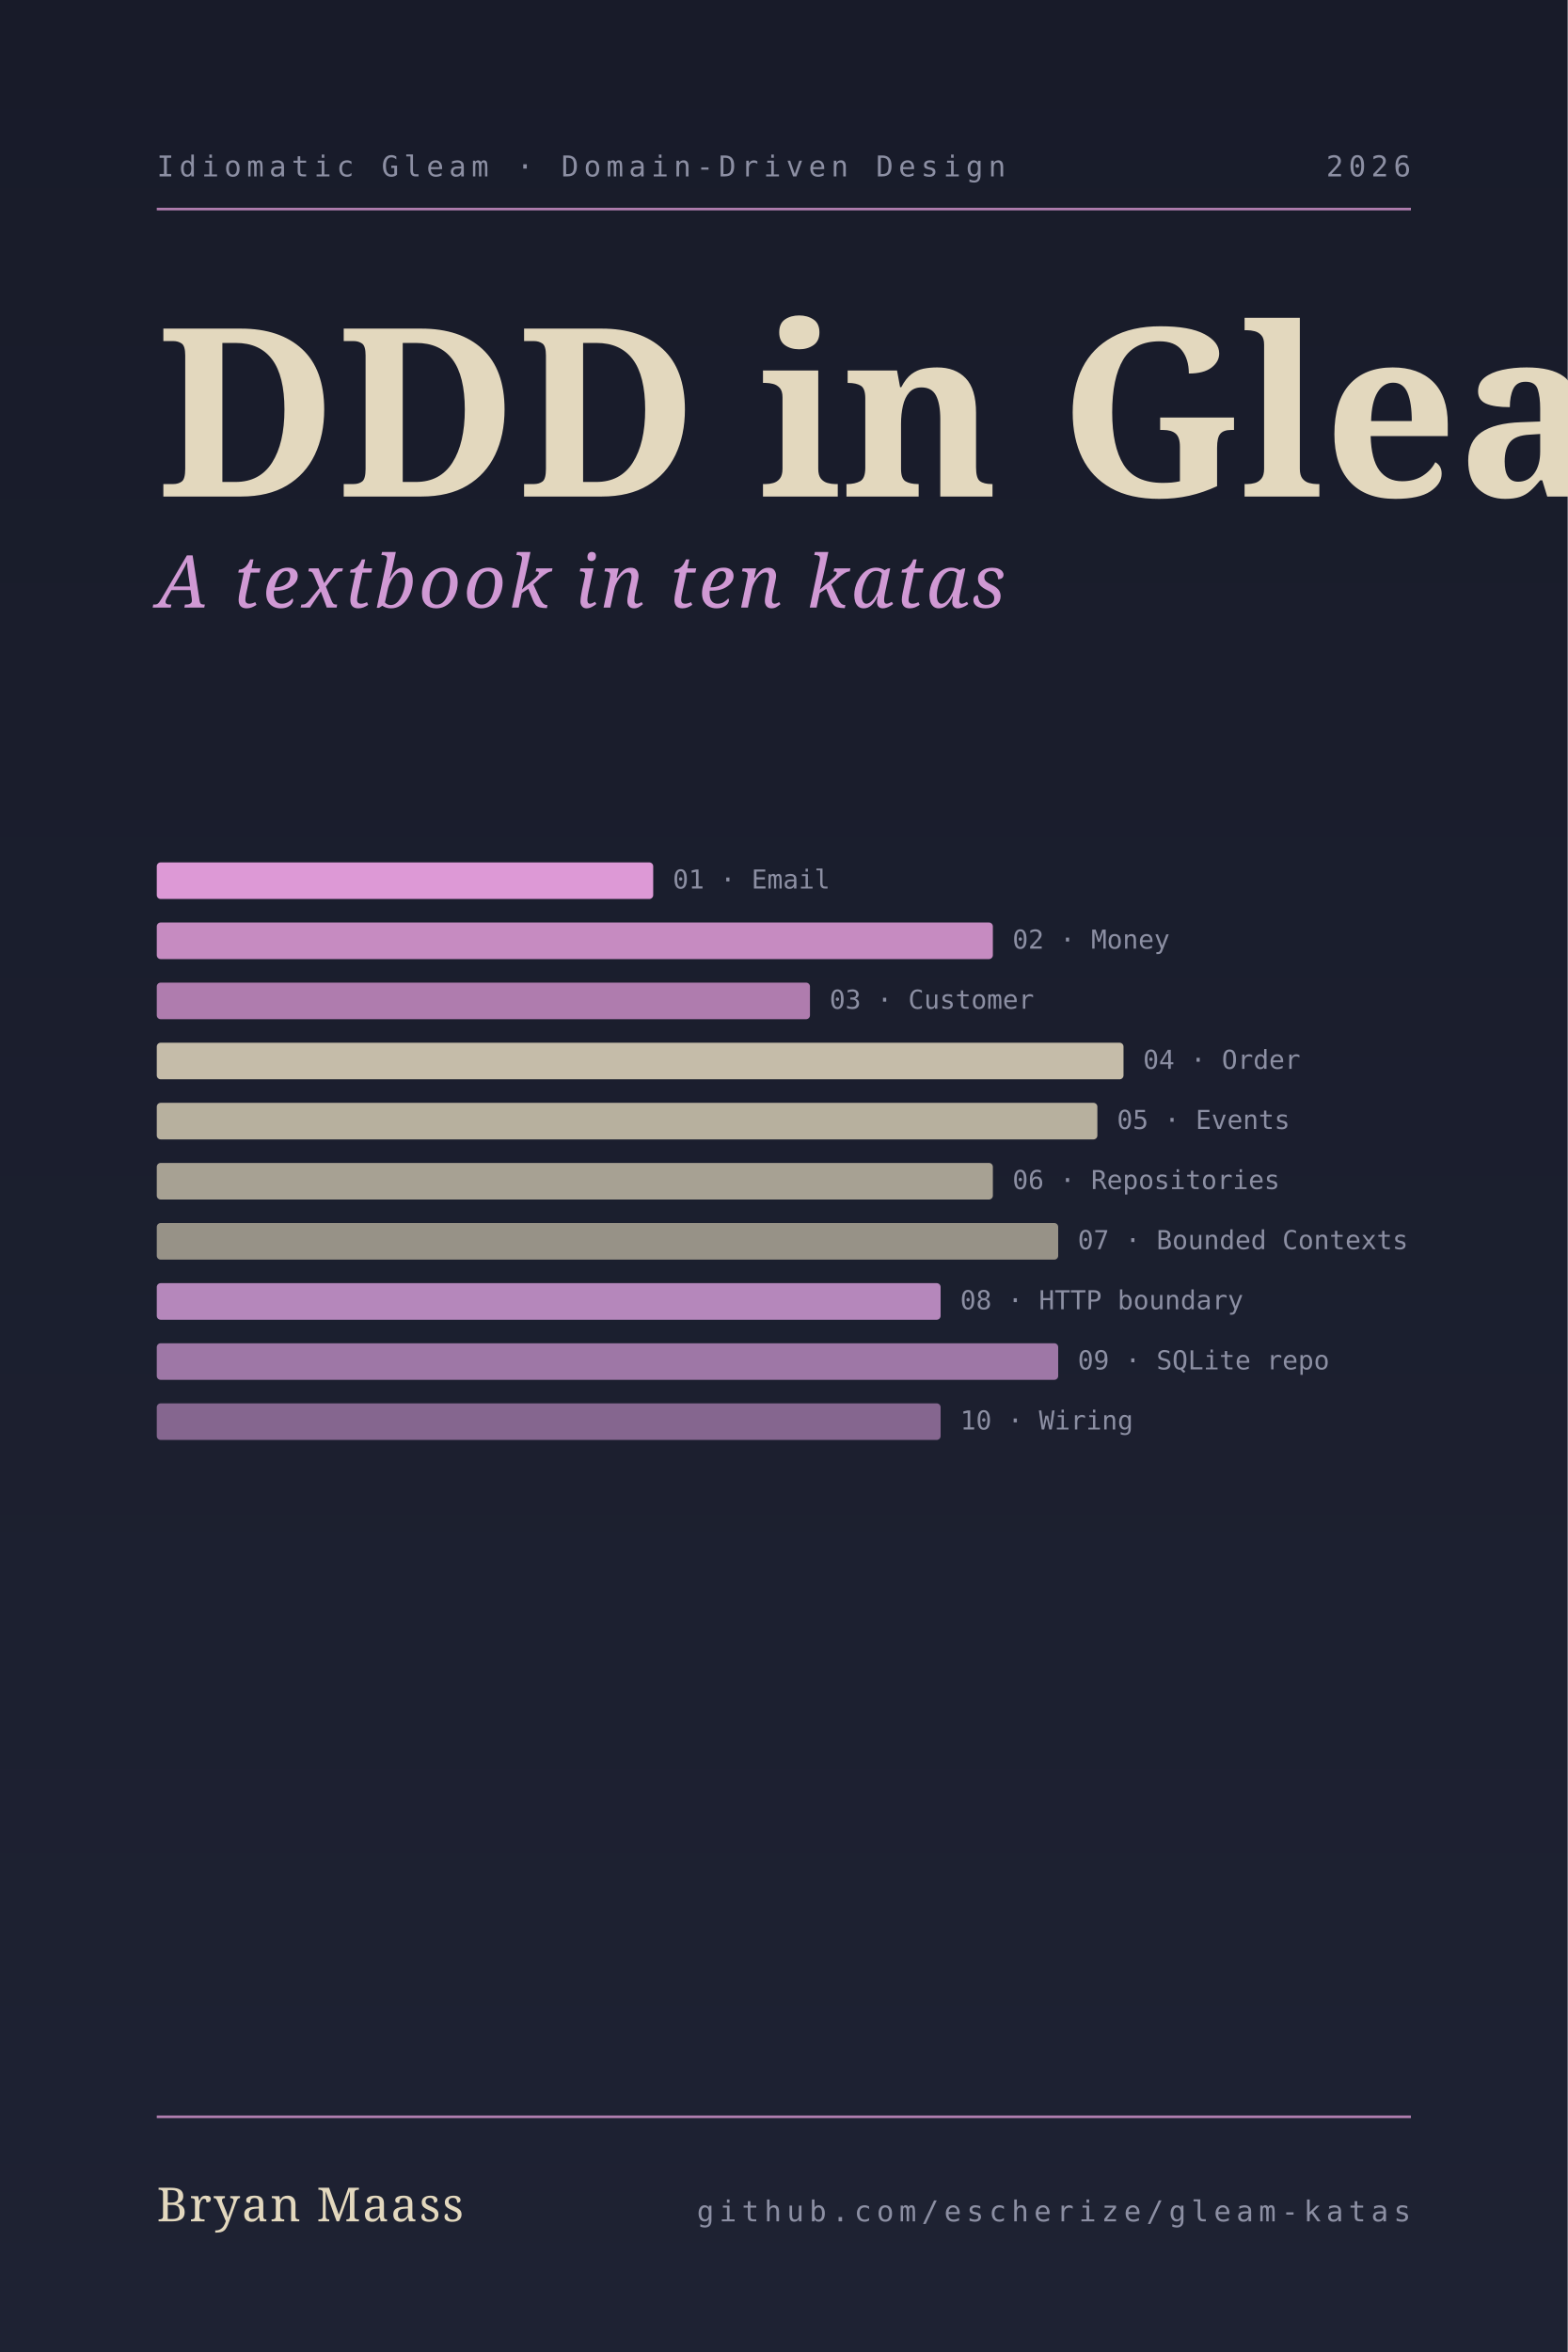
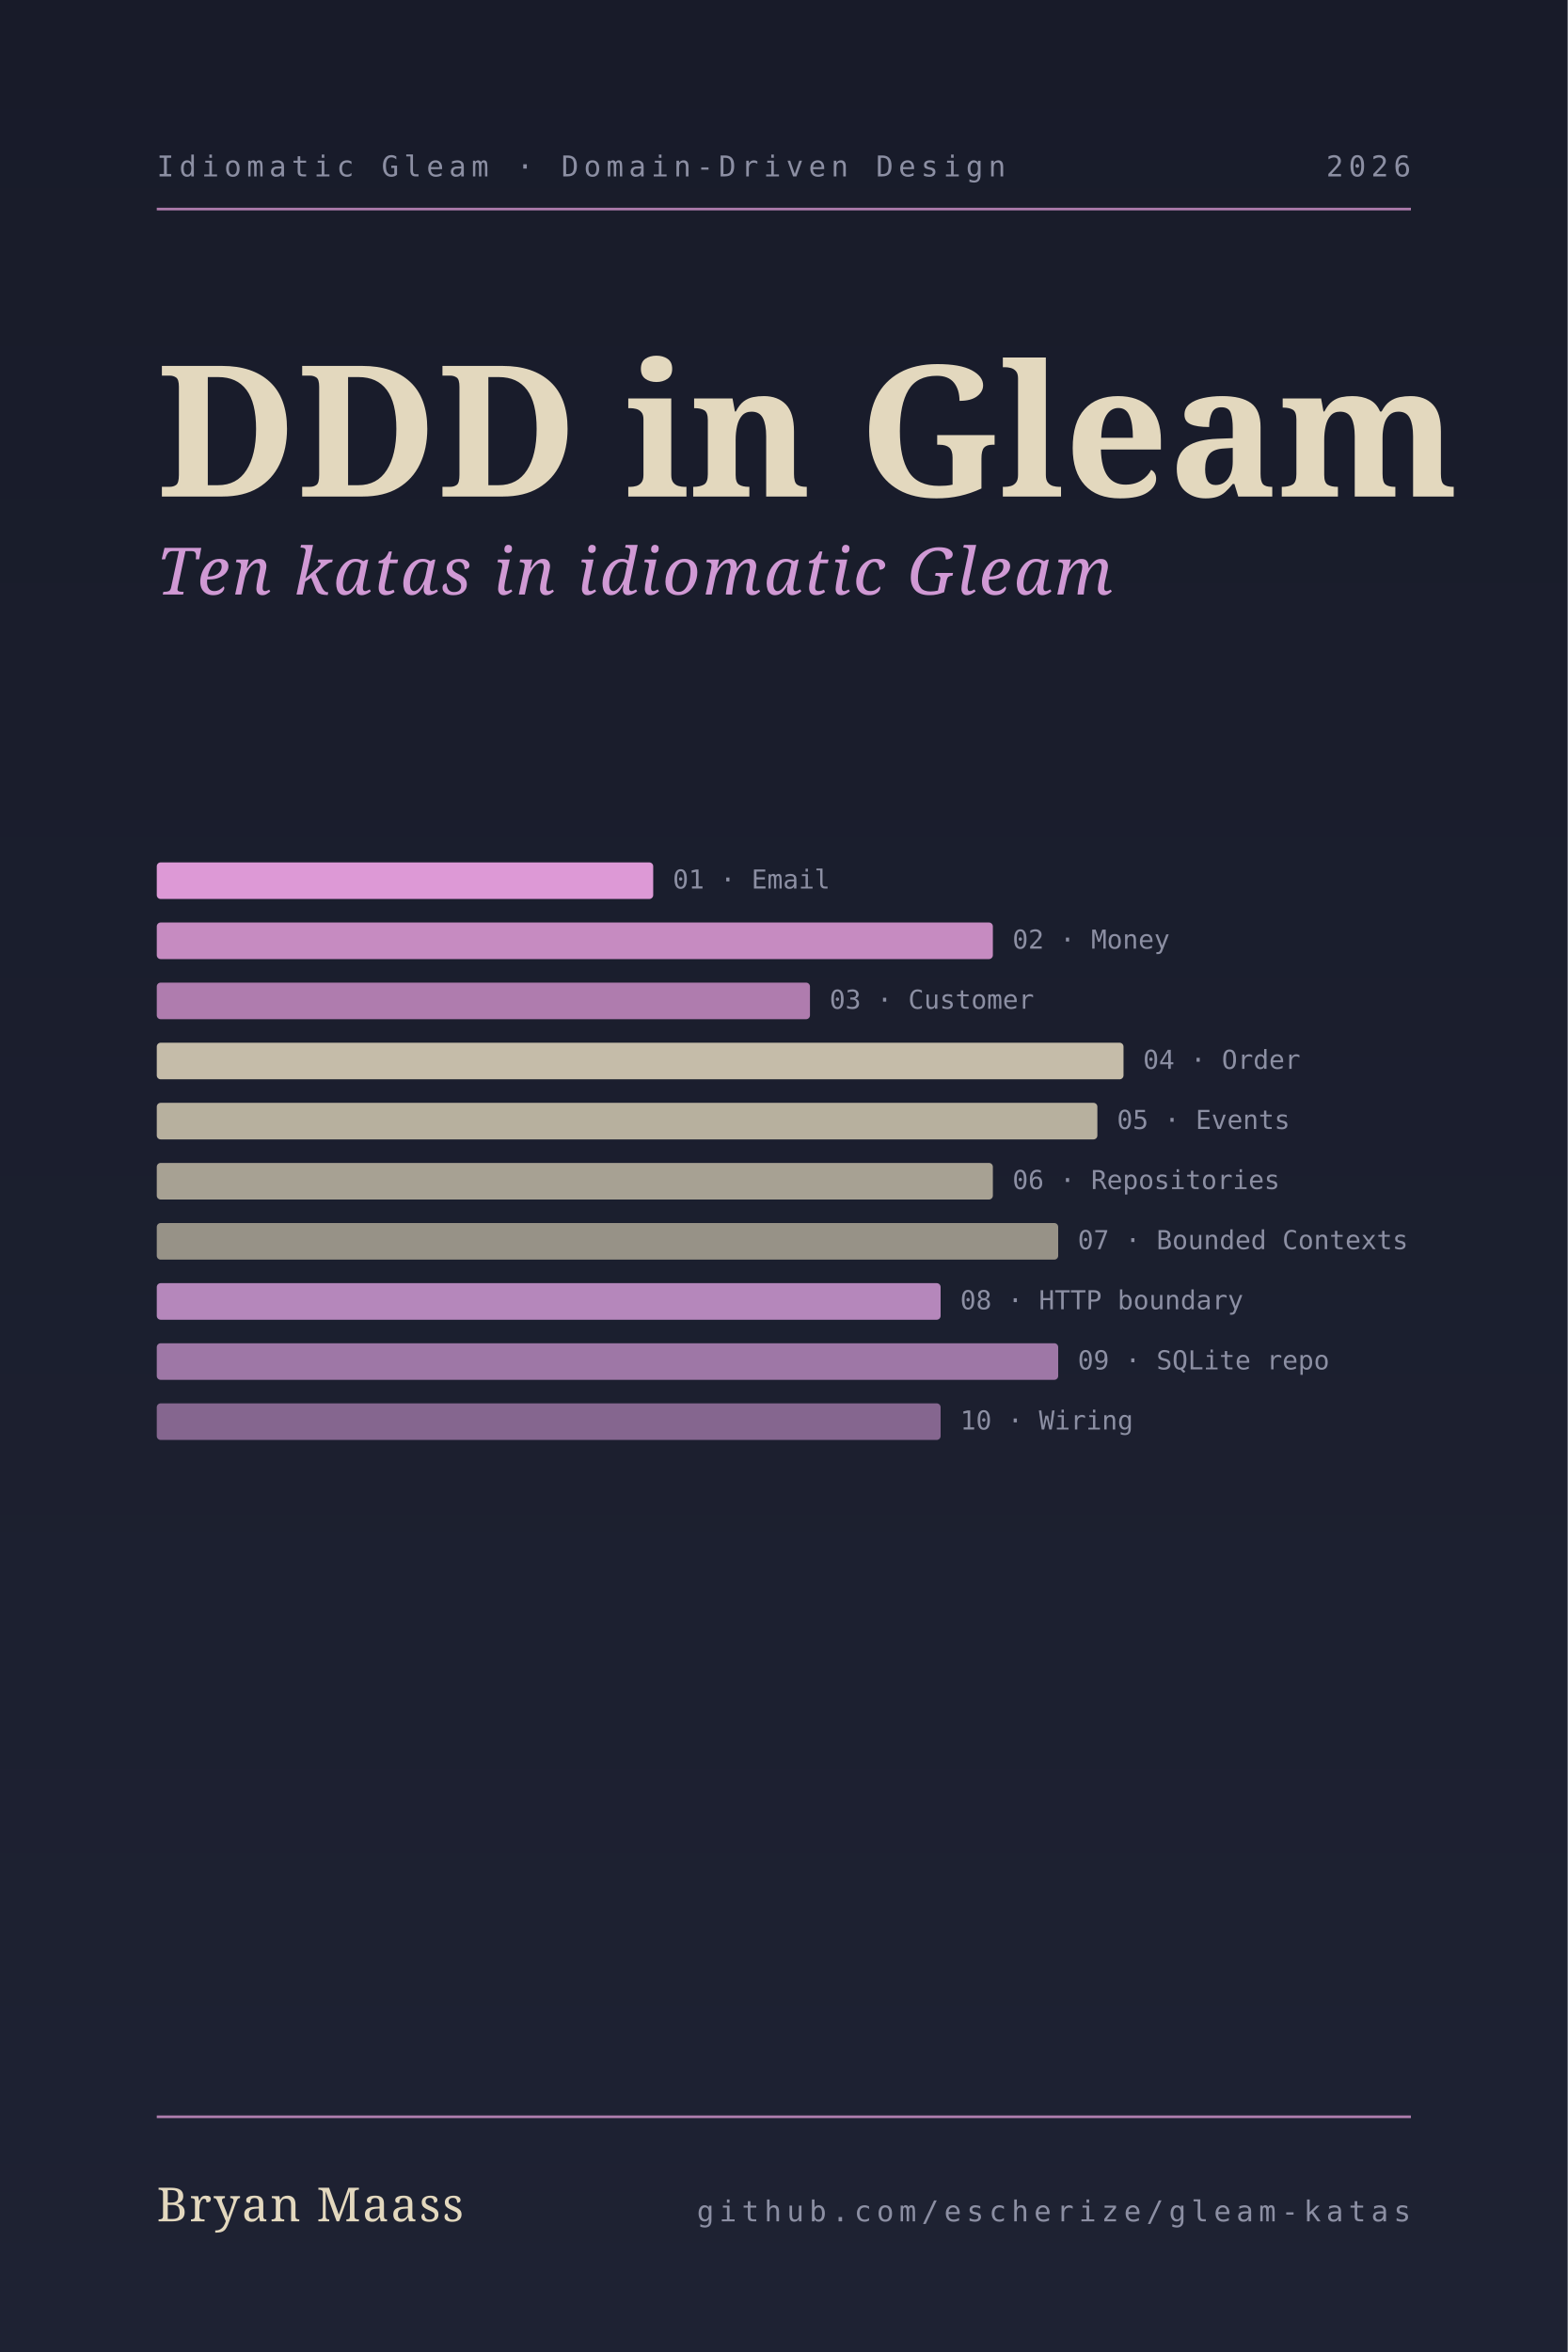
<svg xmlns="http://www.w3.org/2000/svg" viewBox="0 0 1200 1800" width="1200" height="1800">
  <defs>
    <linearGradient id="bg" x1="0" y1="0" x2="0" y2="1">
      <stop offset="0%" stop-color="#181b29" />
      <stop offset="100%" stop-color="#1e2233" />
    </linearGradient>
    <style>
      .title   { font-family: 'Iowan Old Style', 'Hoefler Text', 'Charter', 'Georgia', serif;
                 font-weight: 700; fill: #e3d8be; }
      .sub     { font-family: 'Iowan Old Style', 'Hoefler Text', 'Charter', 'Georgia', serif;
                 font-style: italic; fill: #d099d4; letter-spacing: 0.04em; }
      .meta    { font-family: ui-monospace, 'SF Mono', 'Menlo', monospace;
                 fill: #8c8fa3; letter-spacing: 0.18em; text-transform: uppercase; }
      .author  { font-family: 'Iowan Old Style', 'Hoefler Text', 'Charter', 'Georgia', serif;
                 fill: #e3d8be; letter-spacing: 0.04em; }
      .label   { font-family: ui-monospace, 'SF Mono', 'Menlo', monospace;
                 fill: #8c8fa3; }
    </style>
  </defs>
  <rect width="1200" height="1800" fill="url(#bg)" />
  <line x1="120" y1="160" x2="1080" y2="160" stroke="#ffaff3" stroke-width="2" opacity="0.65" />
  <text class="meta" x="120" y="135" font-size="22">Idiomatic Gleam · Domain-Driven Design</text>
  <text class="meta" x="1080" y="135" font-size="22" text-anchor="end">2026</text>
-   <text class="title" x="120" y="380" font-size="180" textLength="900" lengthAdjust="spacingAndGlyphs">DDD in Gleam</text>
-   <text class="sub" x="120" y="465" font-size="56" textLength="640" lengthAdjust="spacingAndGlyphs">A textbook in ten katas</text>
+   <text class="title" x="120" y="380" font-size="140" textLength="780" lengthAdjust="spacingAndGlyphs">DDD in Gleam</text>
+   <text class="sub" x="120" y="455" font-size="50" textLength="640" lengthAdjust="spacingAndGlyphs">Ten katas in idiomatic Gleam</text>
  <g transform="translate(120, 660)">
    <rect x="0" y="0" width="380" height="28" rx="3" fill="#ffaff3" opacity="0.85" />
    <text class="label" x="395" y="20" font-size="20">01 · Email</text>
    <rect x="0" y="46" width="640" height="28" rx="3" fill="#ffaff3" opacity="0.75" />
    <text class="label" x="655" y="66" font-size="20">02 · Money</text>
    <rect x="0" y="92" width="500" height="28" rx="3" fill="#ffaff3" opacity="0.65" />
    <text class="label" x="515" y="112" font-size="20">03 · Customer</text>
    <rect x="0" y="138" width="740" height="28" rx="3" fill="#e3d8be" opacity="0.85" />
    <text class="label" x="755" y="158" font-size="20">04 · Order</text>
    <rect x="0" y="184" width="720" height="28" rx="3" fill="#e3d8be" opacity="0.78" />
    <text class="label" x="735" y="204" font-size="20" fill="#8c8fa3">05 · Events</text>
    <rect x="0" y="230" width="640" height="28" rx="3" fill="#e3d8be" opacity="0.70" />
    <text class="label" x="655" y="250" font-size="20">06 · Repositories</text>
    <rect x="0" y="276" width="690" height="28" rx="3" fill="#e3d8be" opacity="0.62" />
    <text class="label" x="705" y="296" font-size="20" fill="#8c8fa3">07 · Bounded Contexts</text>
    <rect x="0" y="322" width="600" height="28" rx="3" fill="#d099d4" opacity="0.85" />
    <text class="label" x="615" y="342" font-size="20">08 · HTTP boundary</text>
    <rect x="0" y="368" width="690" height="28" rx="3" fill="#d099d4" opacity="0.72" />
    <text class="label" x="705" y="388" font-size="20">09 · SQLite repo</text>
    <rect x="0" y="414" width="600" height="28" rx="3" fill="#d099d4" opacity="0.58" />
    <text class="label" x="615" y="434" font-size="20">10 · Wiring</text>
  </g>
  <line x1="120" y1="1620" x2="1080" y2="1620" stroke="#ffaff3" stroke-width="2" opacity="0.65" />
  <text class="author" x="120" y="1700" font-size="36">Bryan Maass</text>
  <text class="meta" x="1080" y="1700" font-size="22" text-anchor="end">github.com/escherize/gleam-katas</text>
</svg>
